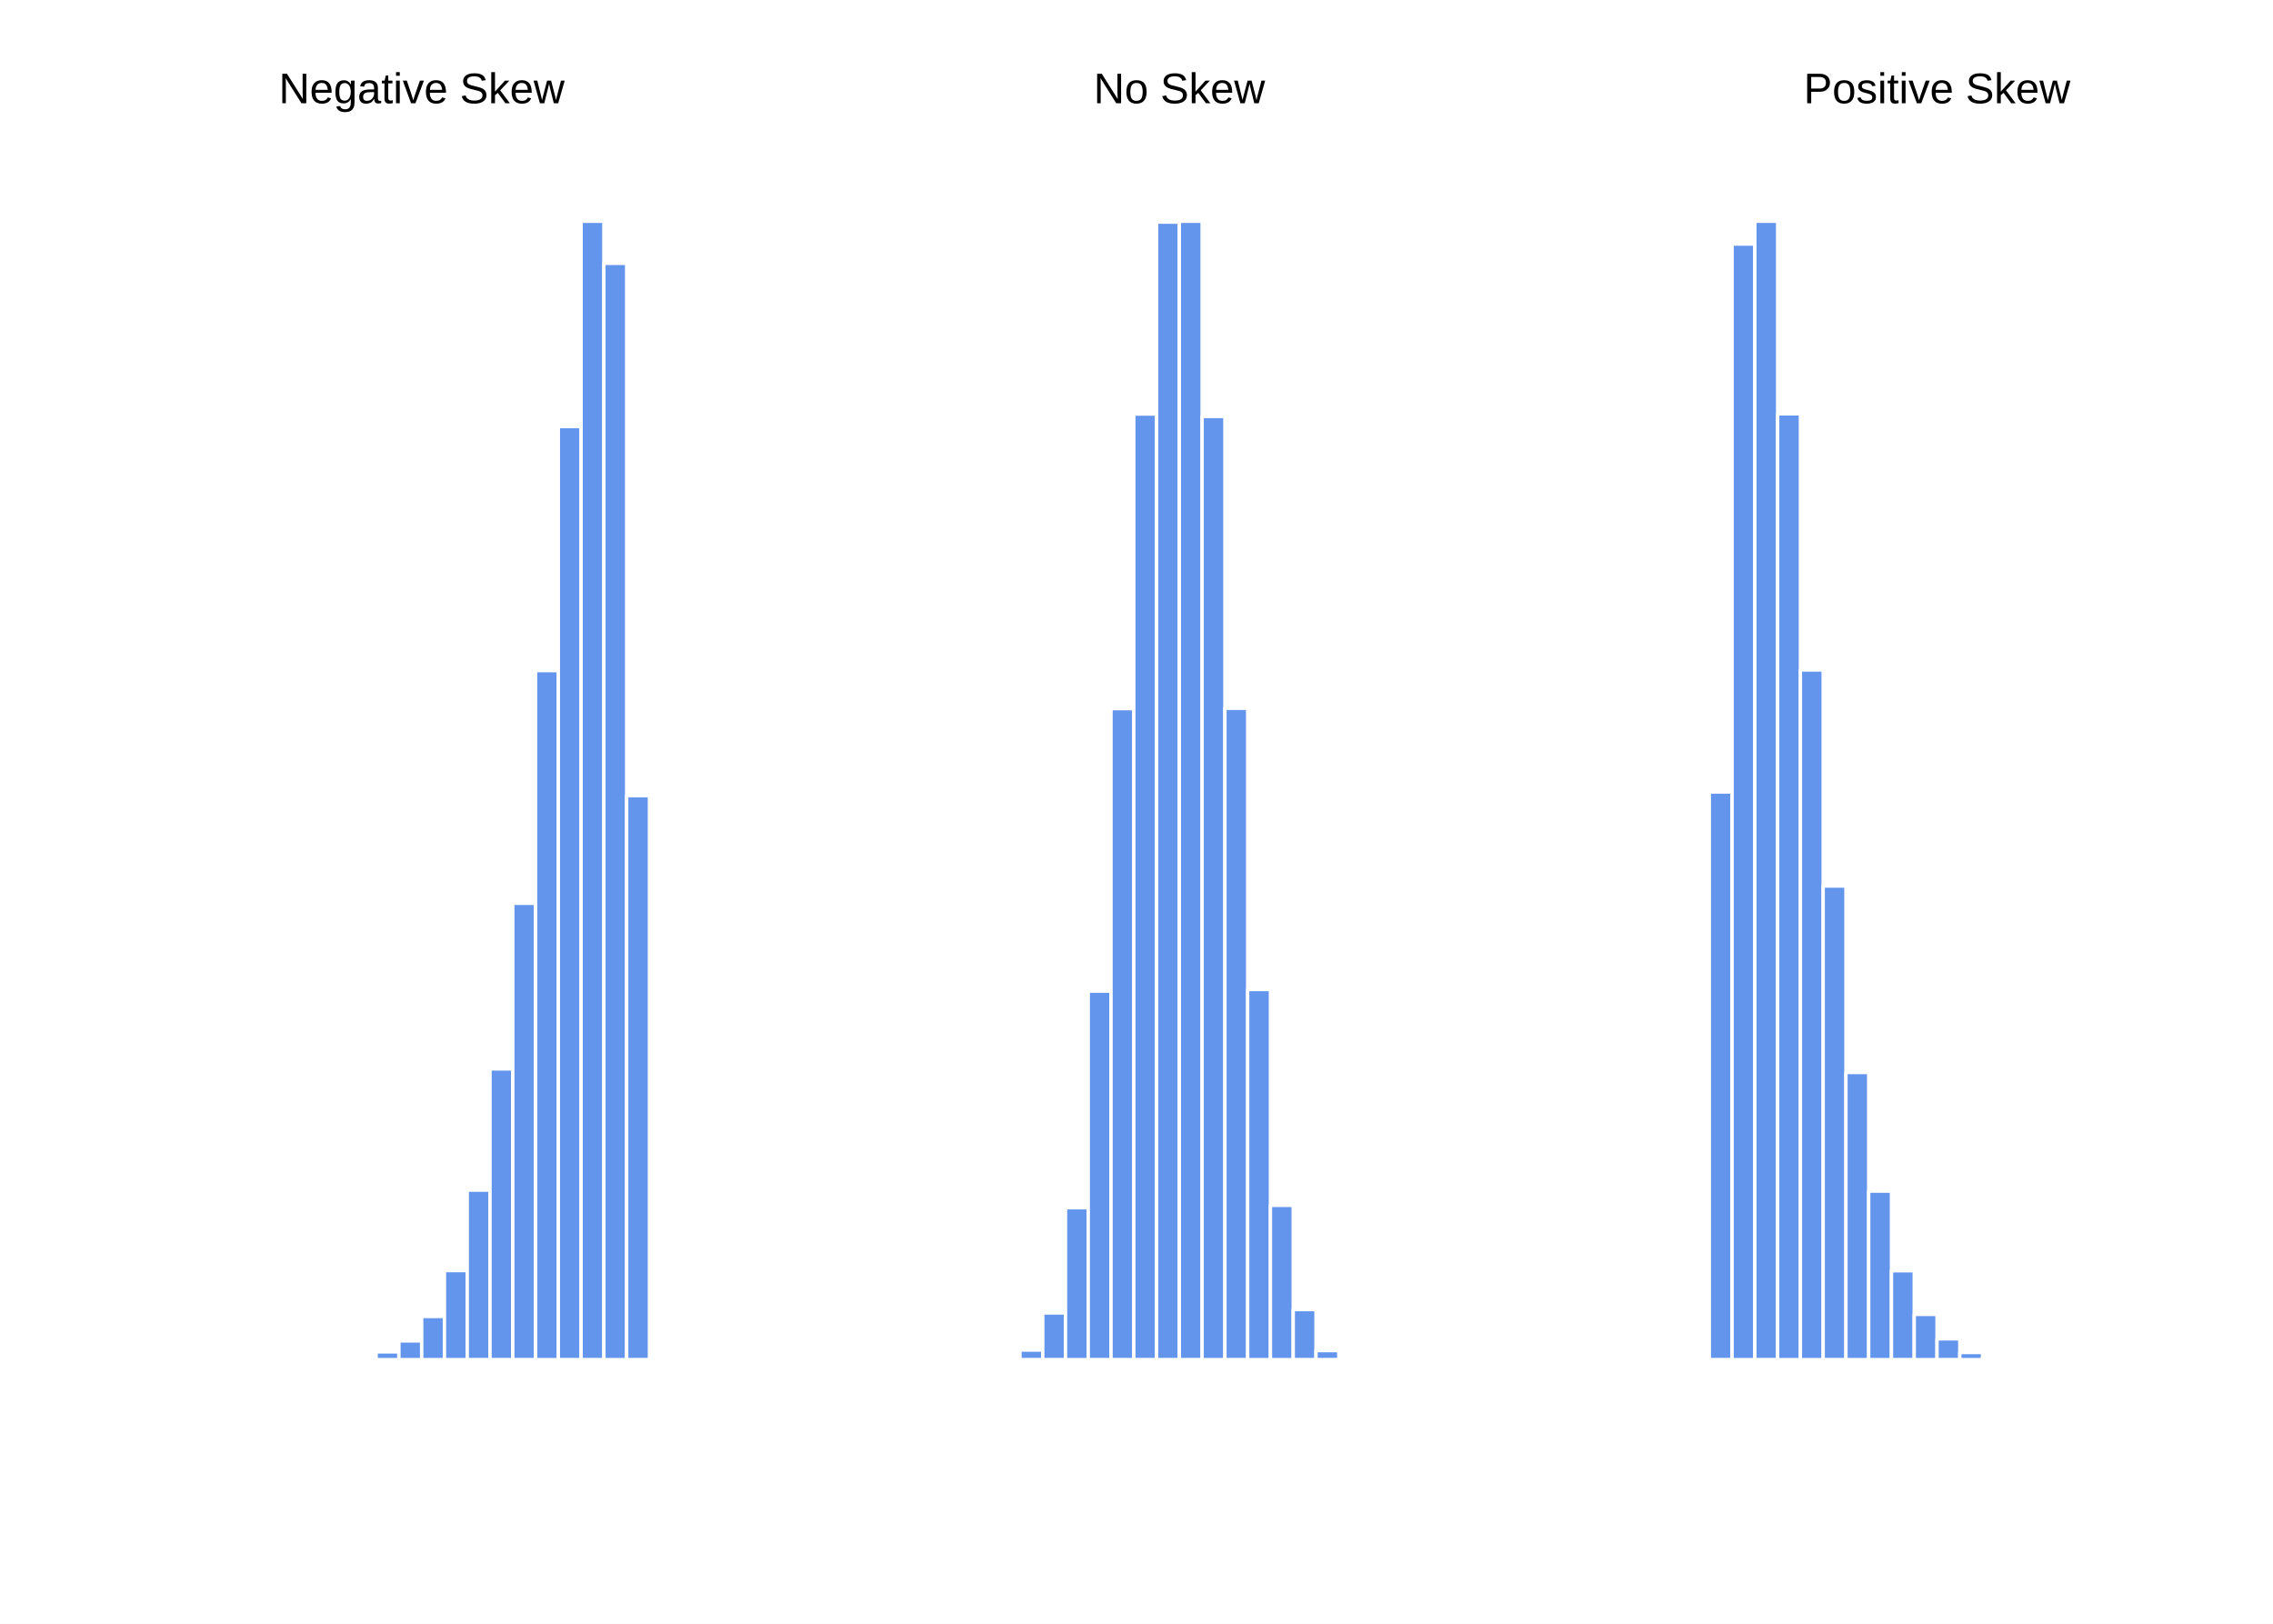
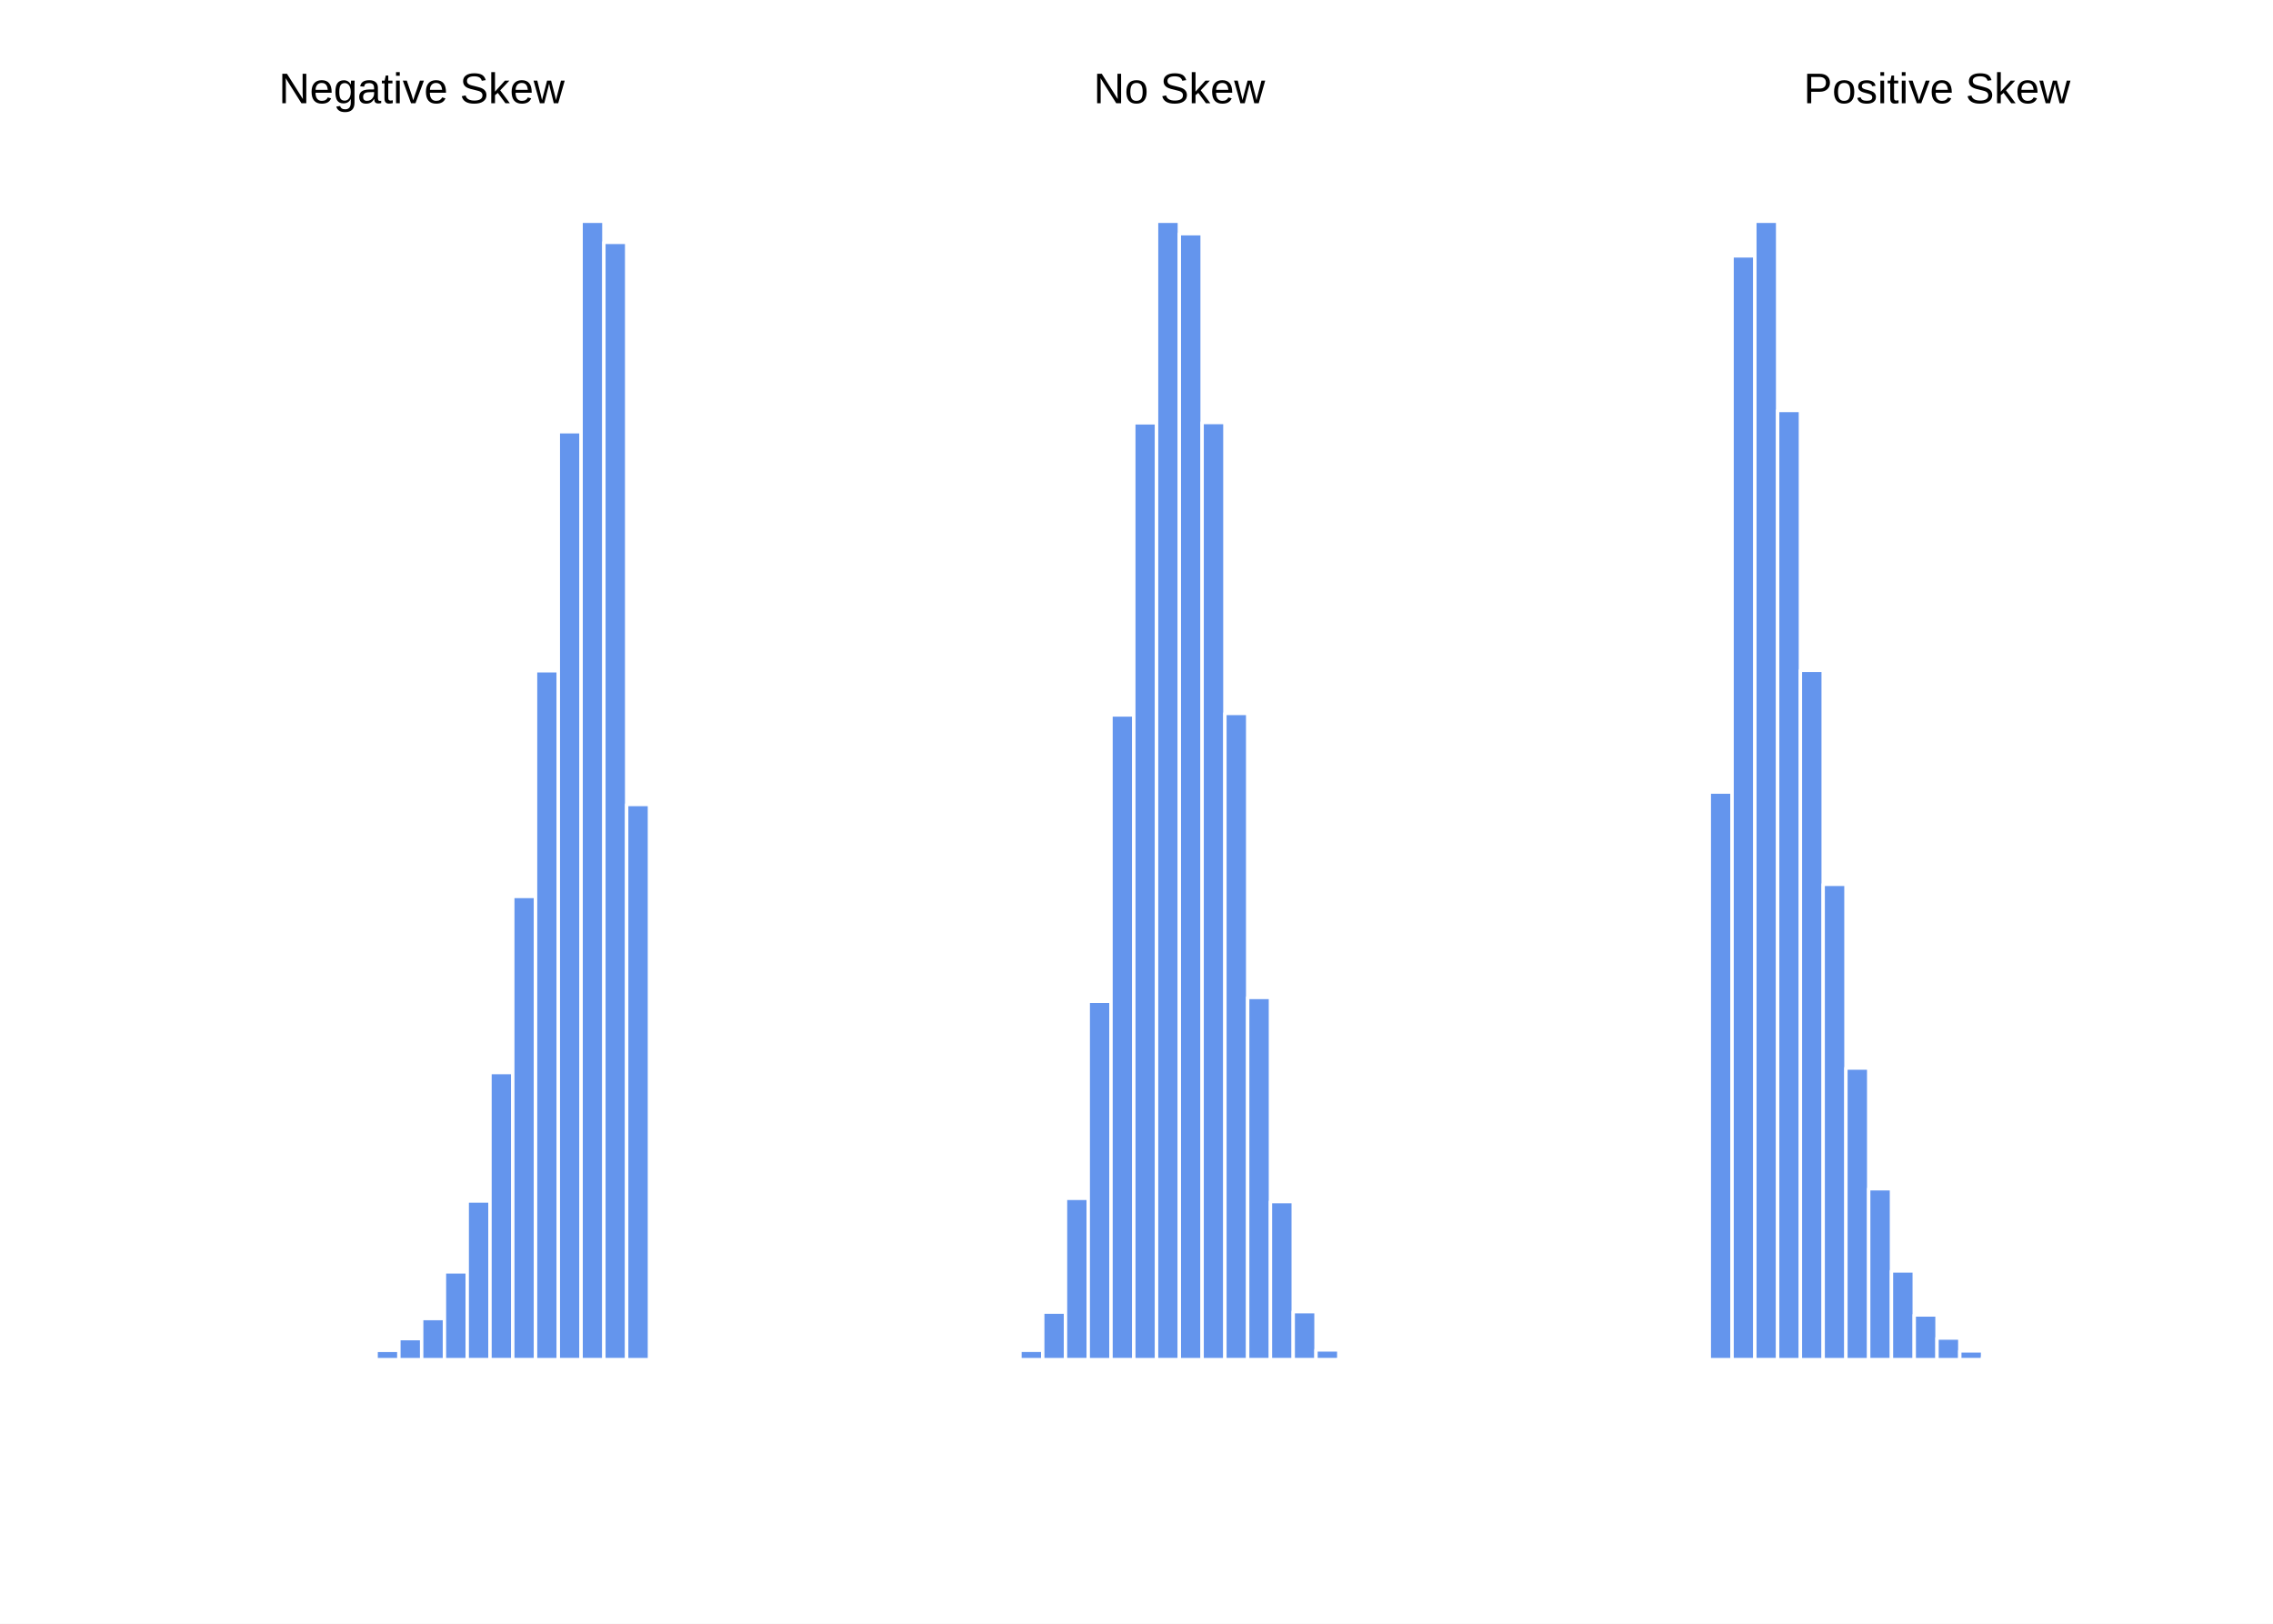
<svg xmlns="http://www.w3.org/2000/svg" class="svglite" width="504.00pt" height="360.00pt" viewBox="0 0 504.00 360.00">
  <defs>
    <style type="text/css">
    .svglite line, .svglite polyline, .svglite polygon, .svglite path, .svglite rect, .svglite circle {
      fill: none;
      stroke: #000000;
      stroke-linecap: round;
      stroke-linejoin: round;
      stroke-miterlimit: 10.00;
    }
    .svglite text {
      white-space: pre;
    }
  </style>
  </defs>
  <rect width="100%" height="100%" style="stroke: none; fill: #FFFFFF;" />
  <defs>
    <clipPath id="cpMC4wMHw1MDQuMDB8MC4wMHwzNjAuMDA=">
      <rect x="0.00" y="0.00" width="504.00" height="360.00" />
    </clipPath>
  </defs>
  <g clip-path="url(#cpMC4wMHw1MDQuMDB8MC4wMHwzNjAuMDA=)">
</g>
  <defs>
    <clipPath id="cpMzguOTd8MTQ4LjA0fDM4Ljk3fDMxMS41Mw==">
      <rect x="38.97" y="38.97" width="109.08" height="272.56" />
    </clipPath>
  </defs>
  <g clip-path="url(#cpMzguOTd8MTQ4LjA0fDM4Ljk3fDMxMS41Mw==)">
</g>
  <defs>
    <clipPath id="cpMC4wMHwxNjguMDB8MC4wMHwzNjAuMDA=">
      <rect x="0.00" y="0.00" width="168.00" height="360.00" />
    </clipPath>
  </defs>
  <g clip-path="url(#cpMC4wMHwxNjguMDB8MC4wMHwzNjAuMDA=)">
    <text x="93.50" y="22.89" text-anchor="middle" style="font-size: 9.50px; font-family: &quot;Arial&quot;;" textLength="63.38px" lengthAdjust="spacingAndGlyphs">Negative Skew</text>
  </g>
  <g clip-path="url(#cpMzguOTd8MTQ4LjA0fDM4Ljk3fDMxMS41Mw==)">
    <rect x="43.01" y="301.43" width="5.05" height="0.00" style="stroke-width: 0.75; stroke: #FFFFFF; fill: #6495ED;" />
    <rect x="48.06" y="301.43" width="5.05" height="0.00" style="stroke-width: 0.75; stroke: #FFFFFF; fill: #6495ED;" />
    <rect x="53.11" y="301.43" width="5.05" height="0.00" style="stroke-width: 0.75; stroke: #FFFFFF; fill: #6495ED;" />
    <rect x="58.16" y="301.43" width="5.05" height="0.00" style="stroke-width: 0.75; stroke: #FFFFFF; fill: #6495ED;" />
    <rect x="63.21" y="301.43" width="5.05" height="0.00" style="stroke-width: 0.75; stroke: #FFFFFF; fill: #6495ED;" />
-     <rect x="68.26" y="301.37" width="5.05" height="0.061" style="stroke-width: 0.75; stroke: #FFFFFF; fill: #6495ED;" />
-     <rect x="73.30" y="301.19" width="5.05" height="0.24" style="stroke-width: 0.75; stroke: #FFFFFF; fill: #6495ED;" />
-     <rect x="78.35" y="300.97" width="5.05" height="0.46" style="stroke-width: 0.75; stroke: #FFFFFF; fill: #6495ED;" />
-     <rect x="83.40" y="299.73" width="5.05" height="1.71" style="stroke-width: 0.75; stroke: #FFFFFF; fill: #6495ED;" />
-     <rect x="88.45" y="297.29" width="5.05" height="4.15" style="stroke-width: 0.75; stroke: #FFFFFF; fill: #6495ED;" />
-     <rect x="93.50" y="291.88" width="5.05" height="9.56" style="stroke-width: 0.75; stroke: #FFFFFF; fill: #6495ED;" />
-     <rect x="98.55" y="281.71" width="5.05" height="19.73" style="stroke-width: 0.75; stroke: #FFFFFF; fill: #6495ED;" />
-     <rect x="103.60" y="263.87" width="5.05" height="37.56" style="stroke-width: 0.75; stroke: #FFFFFF; fill: #6495ED;" />
-     <rect x="108.65" y="236.99" width="5.05" height="64.44" style="stroke-width: 0.75; stroke: #FFFFFF; fill: #6495ED;" />
-     <rect x="113.70" y="200.27" width="5.05" height="101.16" style="stroke-width: 0.75; stroke: #FFFFFF; fill: #6495ED;" />
-     <rect x="118.75" y="148.69" width="5.05" height="152.75" style="stroke-width: 0.75; stroke: #FFFFFF; fill: #6495ED;" />
-     <rect x="123.80" y="94.57" width="5.05" height="206.86" style="stroke-width: 0.75; stroke: #FFFFFF; fill: #6495ED;" />
+     <rect x="68.26" y="301.42" width="5.05" height="0.012" style="stroke-width: 0.75; stroke: #FFFFFF; fill: #6495ED;" />
+     <rect x="73.30" y="301.26" width="5.05" height="0.17" style="stroke-width: 0.75; stroke: #FFFFFF; fill: #6495ED;" />
+     <rect x="78.35" y="300.72" width="5.05" height="0.72" style="stroke-width: 0.75; stroke: #FFFFFF; fill: #6495ED;" />
+     <rect x="83.40" y="299.39" width="5.05" height="2.05" style="stroke-width: 0.75; stroke: #FFFFFF; fill: #6495ED;" />
+     <rect x="88.45" y="296.79" width="5.05" height="4.65" style="stroke-width: 0.75; stroke: #FFFFFF; fill: #6495ED;" />
+     <rect x="93.50" y="292.34" width="5.05" height="9.10" style="stroke-width: 0.75; stroke: #FFFFFF; fill: #6495ED;" />
+     <rect x="98.55" y="281.99" width="5.05" height="19.45" style="stroke-width: 0.75; stroke: #FFFFFF; fill: #6495ED;" />
+     <rect x="103.60" y="266.27" width="5.05" height="35.16" style="stroke-width: 0.75; stroke: #FFFFFF; fill: #6495ED;" />
+     <rect x="108.65" y="237.79" width="5.05" height="63.64" style="stroke-width: 0.75; stroke: #FFFFFF; fill: #6495ED;" />
+     <rect x="113.70" y="198.75" width="5.05" height="102.68" style="stroke-width: 0.75; stroke: #FFFFFF; fill: #6495ED;" />
+     <rect x="118.75" y="148.72" width="5.05" height="152.72" style="stroke-width: 0.75; stroke: #FFFFFF; fill: #6495ED;" />
+     <rect x="123.80" y="95.72" width="5.05" height="205.71" style="stroke-width: 0.75; stroke: #FFFFFF; fill: #6495ED;" />
    <rect x="128.85" y="49.06" width="5.05" height="252.37" style="stroke-width: 0.75; stroke: #FFFFFF; fill: #6495ED;" />
-     <rect x="133.90" y="58.39" width="5.05" height="243.05" style="stroke-width: 0.75; stroke: #FFFFFF; fill: #6495ED;" />
-     <rect x="138.95" y="176.40" width="5.05" height="125.03" style="stroke-width: 0.75; stroke: #FFFFFF; fill: #6495ED;" />
+     <rect x="133.90" y="53.73" width="5.05" height="247.70" style="stroke-width: 0.75; stroke: #FFFFFF; fill: #6495ED;" />
+     <rect x="138.95" y="178.37" width="5.05" height="123.07" style="stroke-width: 0.75; stroke: #FFFFFF; fill: #6495ED;" />
  </g>
  <defs>
    <clipPath id="cpMjA2Ljk3fDMxNi4wNHwzOC45N3wzMTEuNTM=">
      <rect x="206.97" y="38.97" width="109.08" height="272.56" />
    </clipPath>
  </defs>
  <g clip-path="url(#cpMjA2Ljk3fDMxNi4wNHwzOC45N3wzMTEuNTM=)">
</g>
  <defs>
    <clipPath id="cpMTY4LjAwfDMzNi4wMHwwLjAwfDM2MC4wMA==">
      <rect x="168.00" y="0.00" width="168.00" height="360.00" />
    </clipPath>
  </defs>
  <g clip-path="url(#cpMTY4LjAwfDMzNi4wMHwwLjAwfDM2MC4wMA==)">
    <text x="261.50" y="22.89" text-anchor="middle" style="font-size: 9.50px; font-family: &quot;Arial&quot;;" textLength="38.02px" lengthAdjust="spacingAndGlyphs">No Skew</text>
  </g>
  <g clip-path="url(#cpMjA2Ljk3fDMxNi4wNHwzOC45N3wzMTEuNTM=)">
    <rect x="211.01" y="301.43" width="5.05" height="0.00" style="stroke-width: 0.75; stroke: #FFFFFF; fill: #6495ED;" />
    <rect x="216.06" y="301.43" width="5.05" height="0.00" style="stroke-width: 0.75; stroke: #FFFFFF; fill: #6495ED;" />
-     <rect x="221.11" y="301.26" width="5.05" height="0.18" style="stroke-width: 0.75; stroke: #FFFFFF; fill: #6495ED;" />
-     <rect x="226.16" y="299.33" width="5.05" height="2.10" style="stroke-width: 0.75; stroke: #FFFFFF; fill: #6495ED;" />
-     <rect x="231.21" y="291.10" width="5.05" height="10.33" style="stroke-width: 0.75; stroke: #FFFFFF; fill: #6495ED;" />
-     <rect x="236.26" y="267.77" width="5.05" height="33.67" style="stroke-width: 0.75; stroke: #FFFFFF; fill: #6495ED;" />
-     <rect x="241.30" y="219.74" width="5.05" height="81.69" style="stroke-width: 0.75; stroke: #FFFFFF; fill: #6495ED;" />
-     <rect x="246.35" y="157.11" width="5.05" height="144.32" style="stroke-width: 0.75; stroke: #FFFFFF; fill: #6495ED;" />
-     <rect x="251.40" y="91.79" width="5.05" height="209.64" style="stroke-width: 0.75; stroke: #FFFFFF; fill: #6495ED;" />
-     <rect x="256.45" y="49.25" width="5.05" height="252.18" style="stroke-width: 0.75; stroke: #FFFFFF; fill: #6495ED;" />
-     <rect x="261.50" y="49.06" width="5.05" height="252.37" style="stroke-width: 0.75; stroke: #FFFFFF; fill: #6495ED;" />
-     <rect x="266.55" y="92.34" width="5.05" height="209.10" style="stroke-width: 0.75; stroke: #FFFFFF; fill: #6495ED;" />
-     <rect x="271.60" y="157.04" width="5.05" height="144.39" style="stroke-width: 0.75; stroke: #FFFFFF; fill: #6495ED;" />
-     <rect x="276.65" y="219.38" width="5.05" height="82.06" style="stroke-width: 0.75; stroke: #FFFFFF; fill: #6495ED;" />
-     <rect x="281.70" y="267.24" width="5.05" height="34.20" style="stroke-width: 0.75; stroke: #FFFFFF; fill: #6495ED;" />
-     <rect x="286.75" y="290.34" width="5.05" height="11.09" style="stroke-width: 0.75; stroke: #FFFFFF; fill: #6495ED;" />
-     <rect x="291.80" y="299.45" width="5.05" height="1.98" style="stroke-width: 0.75; stroke: #FFFFFF; fill: #6495ED;" />
-     <rect x="296.85" y="301.24" width="5.05" height="0.19" style="stroke-width: 0.75; stroke: #FFFFFF; fill: #6495ED;" />
-     <rect x="301.90" y="301.42" width="5.05" height="0.015" style="stroke-width: 0.75; stroke: #FFFFFF; fill: #6495ED;" />
+     <rect x="221.11" y="301.27" width="5.05" height="0.16" style="stroke-width: 0.75; stroke: #FFFFFF; fill: #6495ED;" />
+     <rect x="226.16" y="299.38" width="5.05" height="2.06" style="stroke-width: 0.75; stroke: #FFFFFF; fill: #6495ED;" />
+     <rect x="231.21" y="290.91" width="5.05" height="10.53" style="stroke-width: 0.75; stroke: #FFFFFF; fill: #6495ED;" />
+     <rect x="236.26" y="265.68" width="5.05" height="35.75" style="stroke-width: 0.75; stroke: #FFFFFF; fill: #6495ED;" />
+     <rect x="241.30" y="221.99" width="5.05" height="79.45" style="stroke-width: 0.75; stroke: #FFFFFF; fill: #6495ED;" />
+     <rect x="246.35" y="158.51" width="5.05" height="142.92" style="stroke-width: 0.75; stroke: #FFFFFF; fill: #6495ED;" />
+     <rect x="251.40" y="93.75" width="5.05" height="207.69" style="stroke-width: 0.75; stroke: #FFFFFF; fill: #6495ED;" />
+     <rect x="256.45" y="49.06" width="5.05" height="252.37" style="stroke-width: 0.75; stroke: #FFFFFF; fill: #6495ED;" />
+     <rect x="261.50" y="51.81" width="5.05" height="249.63" style="stroke-width: 0.75; stroke: #FFFFFF; fill: #6495ED;" />
+     <rect x="266.55" y="93.68" width="5.05" height="207.76" style="stroke-width: 0.75; stroke: #FFFFFF; fill: #6495ED;" />
+     <rect x="271.60" y="158.17" width="5.05" height="143.26" style="stroke-width: 0.75; stroke: #FFFFFF; fill: #6495ED;" />
+     <rect x="276.65" y="221.14" width="5.05" height="80.29" style="stroke-width: 0.75; stroke: #FFFFFF; fill: #6495ED;" />
+     <rect x="281.70" y="266.41" width="5.05" height="35.02" style="stroke-width: 0.75; stroke: #FFFFFF; fill: #6495ED;" />
+     <rect x="286.75" y="290.82" width="5.05" height="10.61" style="stroke-width: 0.75; stroke: #FFFFFF; fill: #6495ED;" />
+     <rect x="291.80" y="299.30" width="5.05" height="2.13" style="stroke-width: 0.75; stroke: #FFFFFF; fill: #6495ED;" />
+     <rect x="296.85" y="301.17" width="5.05" height="0.26" style="stroke-width: 0.75; stroke: #FFFFFF; fill: #6495ED;" />
+     <rect x="301.90" y="301.43" width="5.05" height="0.00" style="stroke-width: 0.75; stroke: #FFFFFF; fill: #6495ED;" />
    <rect x="306.95" y="301.43" width="5.05" height="0.00" style="stroke-width: 0.75; stroke: #FFFFFF; fill: #6495ED;" />
  </g>
  <defs>
    <clipPath id="cpMzc0Ljk3fDQ4NC4wNHwzOC45N3wzMTEuNTM=">
      <rect x="374.97" y="38.97" width="109.08" height="272.56" />
    </clipPath>
  </defs>
  <g clip-path="url(#cpMzc0Ljk3fDQ4NC4wNHwzOC45N3wzMTEuNTM=)">
</g>
  <defs>
    <clipPath id="cpMzM2LjAwfDUwNC4wMHwwLjAwfDM2MC4wMA==">
      <rect x="336.00" y="0.00" width="168.00" height="360.00" />
    </clipPath>
  </defs>
  <g clip-path="url(#cpMzM2LjAwfDUwNC4wMHwwLjAwfDM2MC4wMA==)">
    <text x="429.50" y="22.89" text-anchor="middle" style="font-size: 9.50px; font-family: &quot;Arial&quot;;" textLength="59.15px" lengthAdjust="spacingAndGlyphs">Positive Skew</text>
  </g>
  <g clip-path="url(#cpMzc0Ljk3fDQ4NC4wNHwzOC45N3wzMTEuNTM=)">
-     <rect x="379.01" y="175.60" width="5.05" height="125.83" style="stroke-width: 0.75; stroke: #FFFFFF; fill: #6495ED;" />
-     <rect x="384.06" y="54.11" width="5.05" height="247.33" style="stroke-width: 0.75; stroke: #FFFFFF; fill: #6495ED;" />
+     <rect x="379.01" y="175.61" width="5.05" height="125.83" style="stroke-width: 0.75; stroke: #FFFFFF; fill: #6495ED;" />
+     <rect x="384.06" y="56.73" width="5.05" height="244.70" style="stroke-width: 0.75; stroke: #FFFFFF; fill: #6495ED;" />
    <rect x="389.11" y="49.06" width="5.05" height="252.37" style="stroke-width: 0.75; stroke: #FFFFFF; fill: #6495ED;" />
-     <rect x="394.16" y="91.75" width="5.05" height="209.69" style="stroke-width: 0.75; stroke: #FFFFFF; fill: #6495ED;" />
-     <rect x="399.21" y="148.54" width="5.05" height="152.90" style="stroke-width: 0.75; stroke: #FFFFFF; fill: #6495ED;" />
-     <rect x="404.26" y="196.44" width="5.05" height="104.99" style="stroke-width: 0.75; stroke: #FFFFFF; fill: #6495ED;" />
-     <rect x="409.30" y="237.78" width="5.05" height="63.66" style="stroke-width: 0.75; stroke: #FFFFFF; fill: #6495ED;" />
-     <rect x="414.35" y="264.08" width="5.05" height="37.36" style="stroke-width: 0.75; stroke: #FFFFFF; fill: #6495ED;" />
-     <rect x="419.40" y="281.74" width="5.05" height="19.69" style="stroke-width: 0.75; stroke: #FFFFFF; fill: #6495ED;" />
-     <rect x="424.45" y="291.42" width="5.05" height="10.02" style="stroke-width: 0.75; stroke: #FFFFFF; fill: #6495ED;" />
-     <rect x="429.50" y="296.84" width="5.05" height="4.59" style="stroke-width: 0.75; stroke: #FFFFFF; fill: #6495ED;" />
-     <rect x="434.55" y="299.86" width="5.05" height="1.58" style="stroke-width: 0.75; stroke: #FFFFFF; fill: #6495ED;" />
-     <rect x="439.60" y="300.81" width="5.05" height="0.63" style="stroke-width: 0.75; stroke: #FFFFFF; fill: #6495ED;" />
-     <rect x="444.65" y="301.25" width="5.05" height="0.18" style="stroke-width: 0.75; stroke: #FFFFFF; fill: #6495ED;" />
-     <rect x="449.70" y="301.40" width="5.05" height="0.037" style="stroke-width: 0.75; stroke: #FFFFFF; fill: #6495ED;" />
-     <rect x="454.75" y="301.43" width="5.05" height="0.00" style="stroke-width: 0.75; stroke: #FFFFFF; fill: #6495ED;" />
+     <rect x="394.16" y="91.01" width="5.05" height="210.43" style="stroke-width: 0.75; stroke: #FFFFFF; fill: #6495ED;" />
+     <rect x="399.21" y="148.62" width="5.05" height="152.82" style="stroke-width: 0.75; stroke: #FFFFFF; fill: #6495ED;" />
+     <rect x="404.26" y="196.06" width="5.05" height="105.38" style="stroke-width: 0.75; stroke: #FFFFFF; fill: #6495ED;" />
+     <rect x="409.30" y="236.80" width="5.05" height="64.64" style="stroke-width: 0.75; stroke: #FFFFFF; fill: #6495ED;" />
+     <rect x="414.35" y="263.56" width="5.05" height="37.87" style="stroke-width: 0.75; stroke: #FFFFFF; fill: #6495ED;" />
+     <rect x="419.40" y="281.78" width="5.05" height="19.65" style="stroke-width: 0.75; stroke: #FFFFFF; fill: #6495ED;" />
+     <rect x="424.45" y="291.54" width="5.05" height="9.90" style="stroke-width: 0.75; stroke: #FFFFFF; fill: #6495ED;" />
+     <rect x="429.50" y="296.66" width="5.05" height="4.78" style="stroke-width: 0.75; stroke: #FFFFFF; fill: #6495ED;" />
+     <rect x="434.55" y="299.51" width="5.05" height="1.92" style="stroke-width: 0.75; stroke: #FFFFFF; fill: #6495ED;" />
+     <rect x="439.60" y="300.89" width="5.05" height="0.54" style="stroke-width: 0.75; stroke: #FFFFFF; fill: #6495ED;" />
+     <rect x="444.65" y="301.14" width="5.05" height="0.30" style="stroke-width: 0.75; stroke: #FFFFFF; fill: #6495ED;" />
+     <rect x="449.70" y="301.37" width="5.05" height="0.062" style="stroke-width: 0.75; stroke: #FFFFFF; fill: #6495ED;" />
+     <rect x="454.75" y="301.41" width="5.05" height="0.025" style="stroke-width: 0.75; stroke: #FFFFFF; fill: #6495ED;" />
    <rect x="459.80" y="301.43" width="5.05" height="0.00" style="stroke-width: 0.75; stroke: #FFFFFF; fill: #6495ED;" />
    <rect x="464.85" y="301.43" width="5.05" height="0.00" style="stroke-width: 0.75; stroke: #FFFFFF; fill: #6495ED;" />
    <rect x="469.90" y="301.43" width="5.05" height="0.00" style="stroke-width: 0.75; stroke: #FFFFFF; fill: #6495ED;" />
    <rect x="474.95" y="301.43" width="5.05" height="0.00" style="stroke-width: 0.75; stroke: #FFFFFF; fill: #6495ED;" />
  </g>
</svg>
